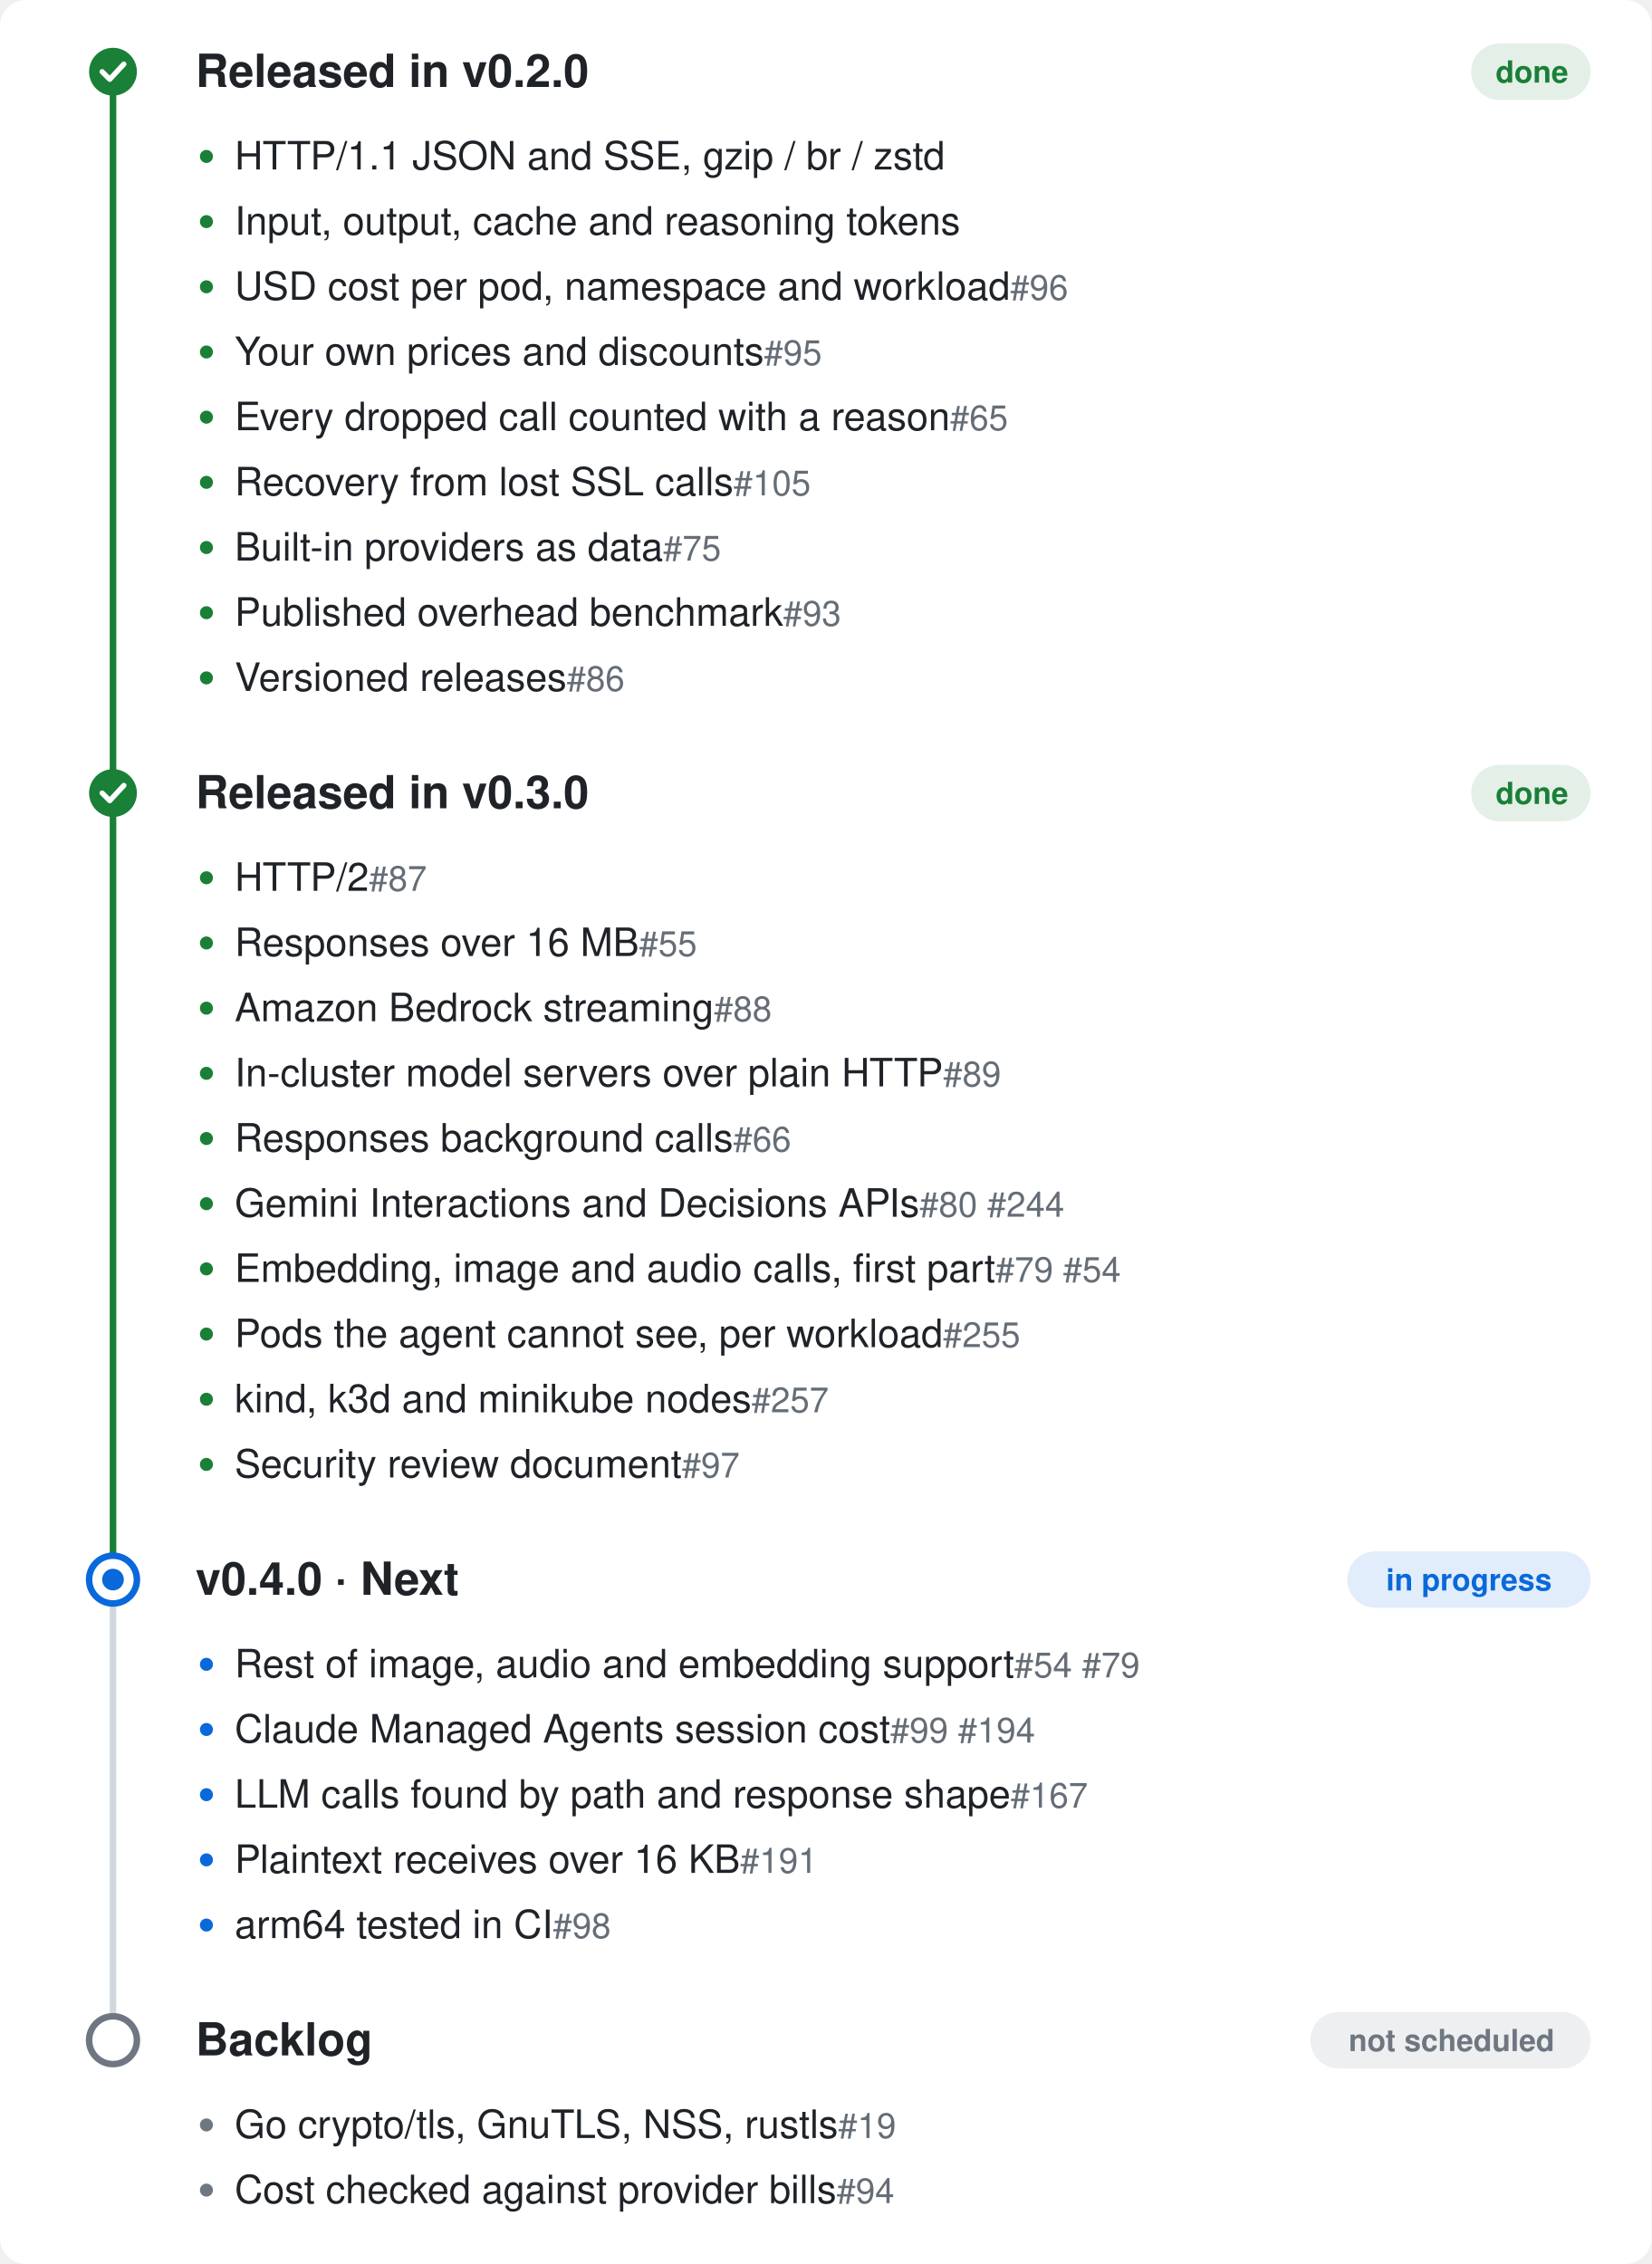
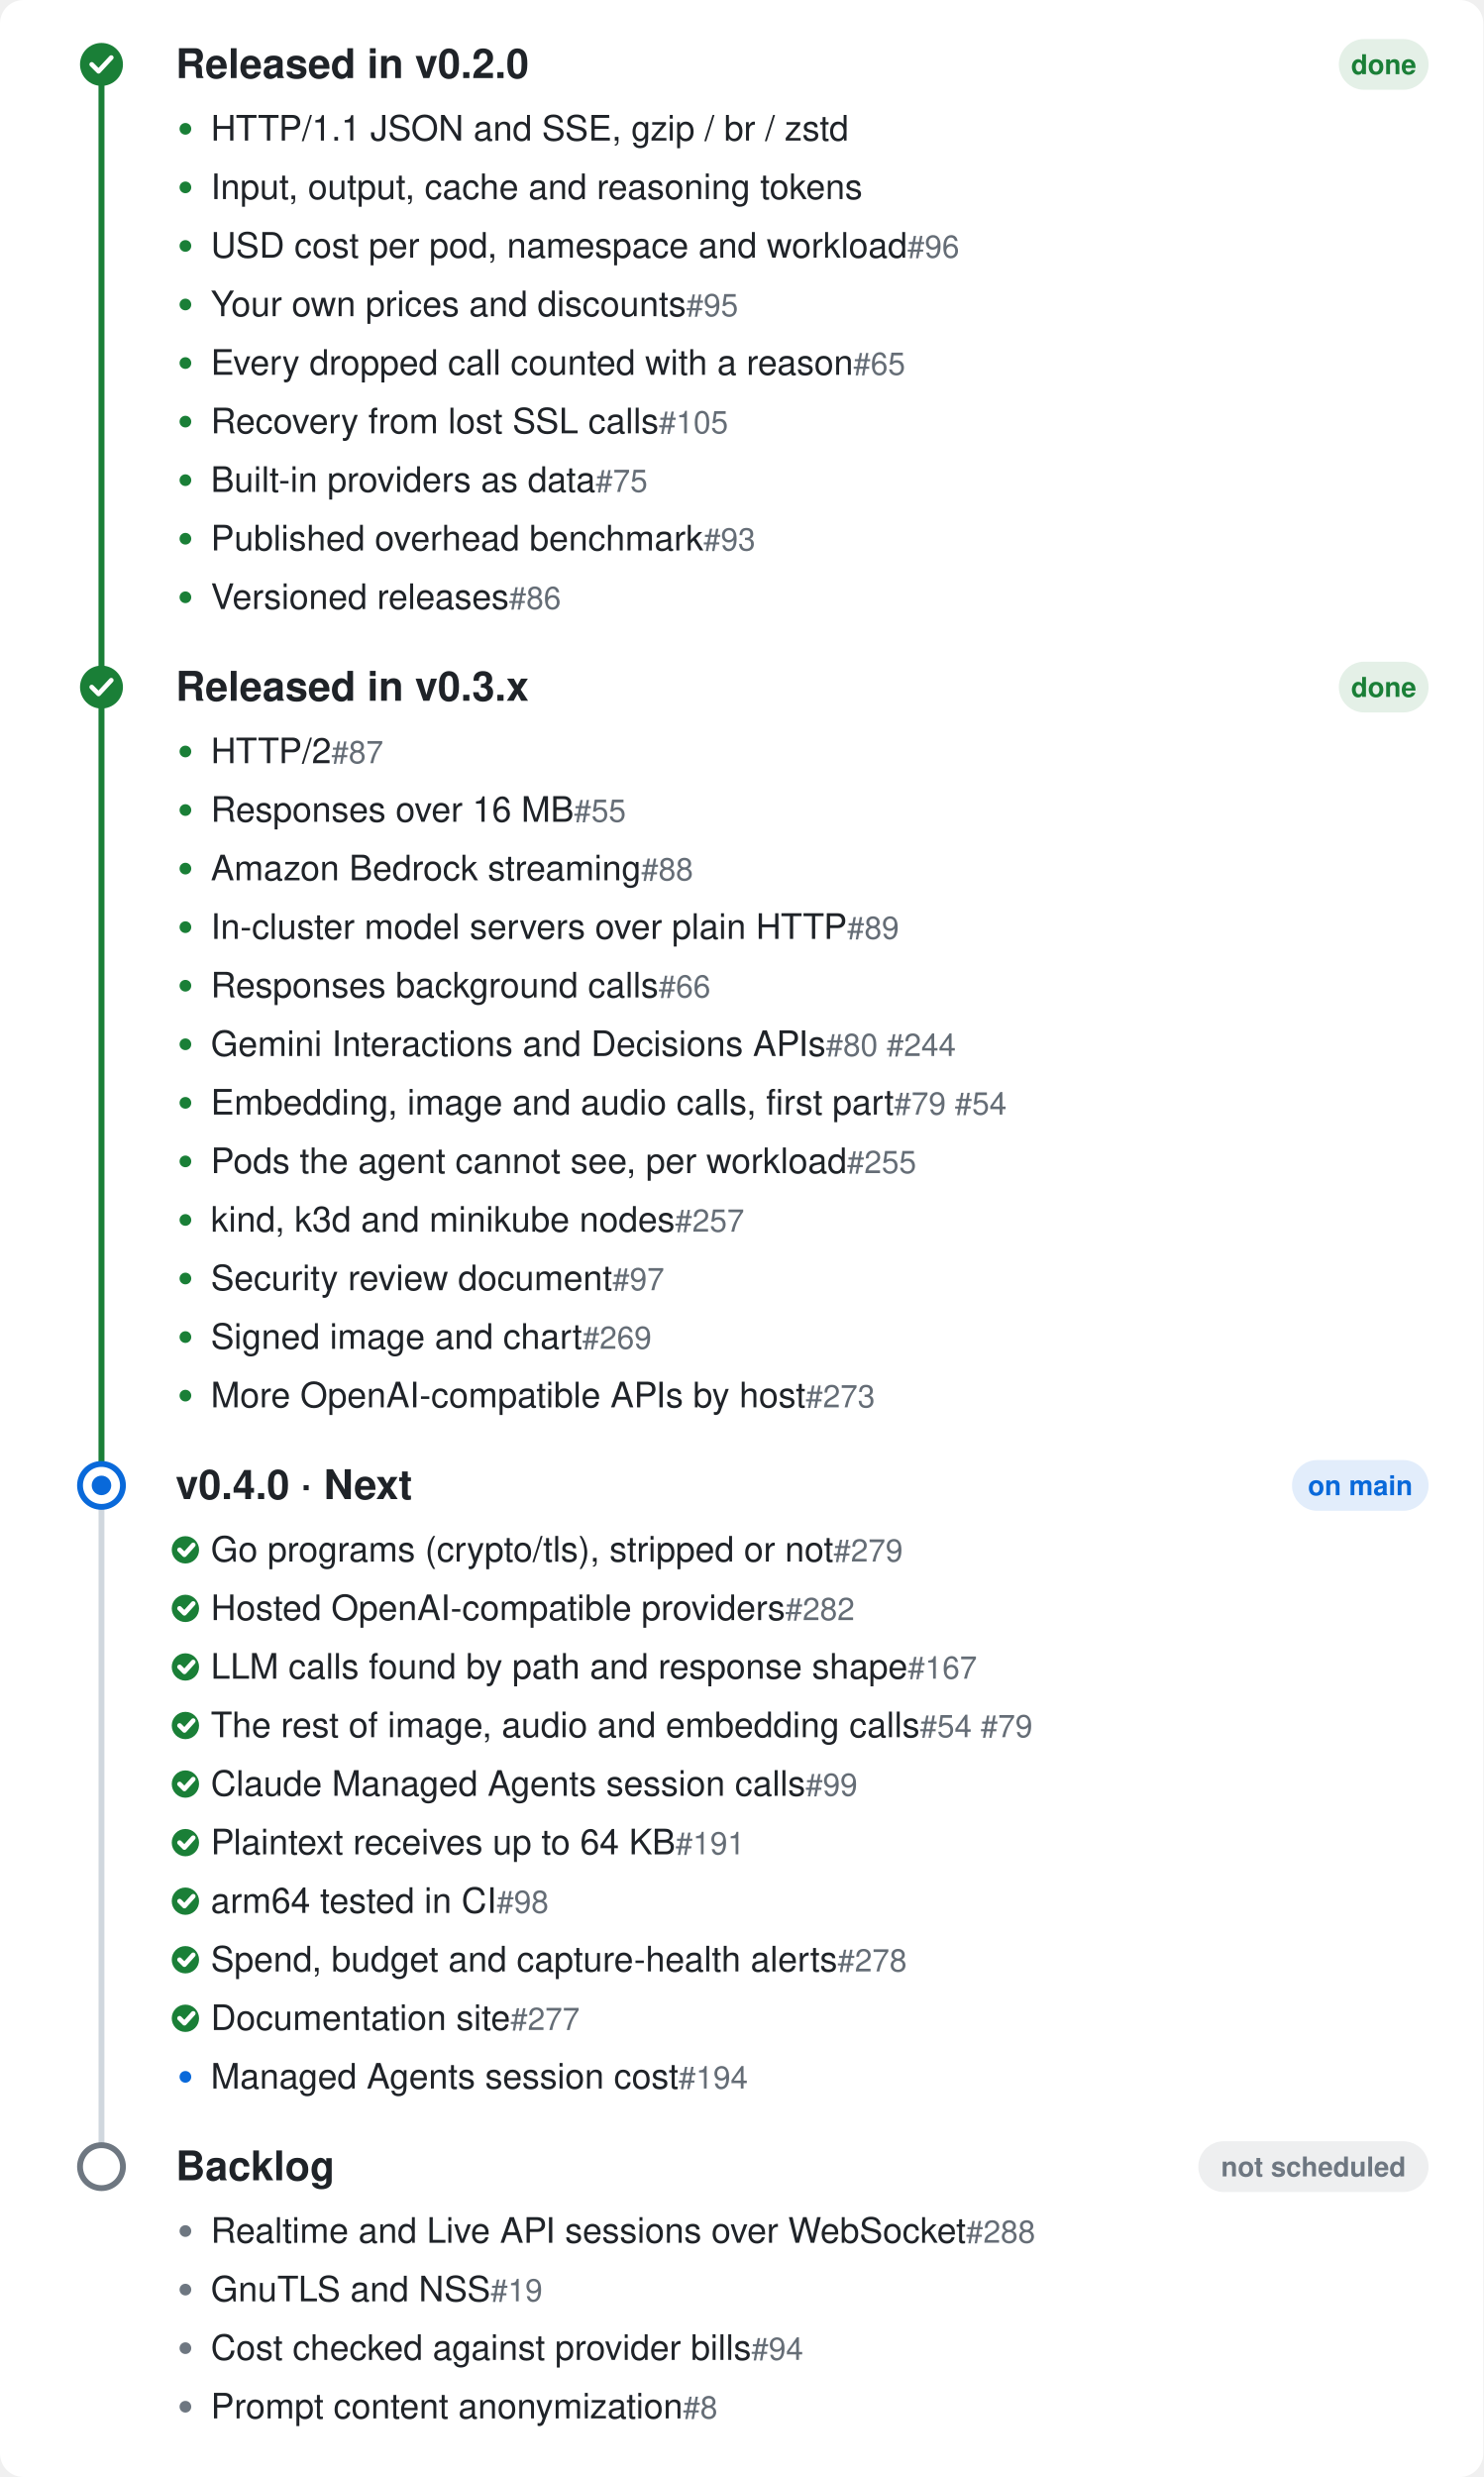
- <svg xmlns="http://www.w3.org/2000/svg" viewBox="0 0 760 1042" width="760" height="1042" font-family="-apple-system, BlinkMacSystemFont, 'Segoe UI', Helvetica, Arial, sans-serif">
-   <rect width="760" height="1042" rx="12" fill="#ffffff" />
-   <line x1="52" y1="33" x2="52" y2="939" stroke="#d0d7de" stroke-width="3" />
-   <line x1="52" y1="33" x2="52" y2="727" stroke="#1a7f37" stroke-width="3" />
+ <svg xmlns="http://www.w3.org/2000/svg" viewBox="0 0 760 1269" width="760" height="1269" font-family="-apple-system, BlinkMacSystemFont, 'Segoe UI', Helvetica, Arial, sans-serif">
+   <rect width="760" height="1269" rx="12" fill="#ffffff" />
+   <line x1="52" y1="33" x2="52" y2="1110" stroke="#d0d7de" stroke-width="3" />
+   <line x1="52" y1="33" x2="52" y2="761" stroke="#1a7f37" stroke-width="3" />
  <circle cx="52" cy="33" r="11" fill="#1a7f37" />
  <path d="M47 33 l3.5 3.5 l6.5 -7" stroke="#ffffff" stroke-width="2.4" fill="none" stroke-linecap="round" stroke-linejoin="round" />
-   <circle cx="52" cy="365" r="11" fill="#1a7f37" />
-   <path d="M47 365 l3.5 3.5 l6.5 -7" stroke="#ffffff" stroke-width="2.4" fill="none" stroke-linecap="round" stroke-linejoin="round" />
-   <circle cx="52" cy="727" r="11" fill="#ffffff" stroke="#0969da" stroke-width="3" />
-   <circle cx="52" cy="727" r="5" fill="#0969da" />
-   <circle cx="52" cy="939" r="11" fill="#ffffff" stroke="#6e7781" stroke-width="3" />
+   <circle cx="52" cy="352" r="11" fill="#1a7f37" />
+   <path d="M47 352 l3.5 3.5 l6.5 -7" stroke="#ffffff" stroke-width="2.4" fill="none" stroke-linecap="round" stroke-linejoin="round" />
+   <circle cx="52" cy="761" r="11" fill="#ffffff" stroke="#0969da" stroke-width="3" />
+   <circle cx="52" cy="761" r="5" fill="#0969da" />
+   <circle cx="52" cy="1110" r="11" fill="#ffffff" stroke="#6e7781" stroke-width="3" />
  <text x="90" y="40" font-size="21" font-weight="700" fill="#1f2328">Released in v0.2.0</text>
-   <rect x="677" y="20" width="55" height="26" rx="13" fill="#1a7f37" fill-opacity="0.12" />
-   <text x="705" y="38" text-anchor="middle" font-size="14" font-weight="600" fill="#1a7f37">done</text>
-   <circle cx="95" cy="72" r="3" fill="#1a7f37" />
-   <text x="108" y="78" font-size="18" fill="#1f2328">HTTP/1.1 JSON and SSE, gzip / br / zstd</text>
-   <circle cx="95" cy="102" r="3" fill="#1a7f37" />
-   <text x="108" y="108" font-size="18" fill="#1f2328">Input, output, cache and reasoning tokens</text>
-   <circle cx="95" cy="132" r="3" fill="#1a7f37" />
-   <text x="108" y="138" font-size="18" fill="#1f2328">USD cost per pod, namespace and workload<tspan fill="#656d76" font-size="16">  #96</tspan>
+   <rect x="686" y="20" width="46" height="26" rx="13" fill="#1a7f37" fill-opacity="0.12" />
+   <text x="709" y="38" text-anchor="middle" font-size="14" font-weight="600" fill="#1a7f37">done</text>
+   <circle cx="95" cy="66" r="3" fill="#1a7f37" />
+   <text x="108" y="72" font-size="18" fill="#1f2328">HTTP/1.1 JSON and SSE, gzip / br / zstd</text>
+   <circle cx="95" cy="96" r="3" fill="#1a7f37" />
+   <text x="108" y="102" font-size="18" fill="#1f2328">Input, output, cache and reasoning tokens</text>
+   <circle cx="95" cy="126" r="3" fill="#1a7f37" />
+   <text x="108" y="132" font-size="18" fill="#1f2328">USD cost per pod, namespace and workload<tspan fill="#656d76" font-size="16">  #96</tspan>
  </text>
-   <circle cx="95" cy="162" r="3" fill="#1a7f37" />
-   <text x="108" y="168" font-size="18" fill="#1f2328">Your own prices and discounts<tspan fill="#656d76" font-size="16">  #95</tspan>
+   <circle cx="95" cy="156" r="3" fill="#1a7f37" />
+   <text x="108" y="162" font-size="18" fill="#1f2328">Your own prices and discounts<tspan fill="#656d76" font-size="16">  #95</tspan>
  </text>
-   <circle cx="95" cy="192" r="3" fill="#1a7f37" />
-   <text x="108" y="198" font-size="18" fill="#1f2328">Every dropped call counted with a reason<tspan fill="#656d76" font-size="16">  #65</tspan>
+   <circle cx="95" cy="186" r="3" fill="#1a7f37" />
+   <text x="108" y="192" font-size="18" fill="#1f2328">Every dropped call counted with a reason<tspan fill="#656d76" font-size="16">  #65</tspan>
  </text>
-   <circle cx="95" cy="222" r="3" fill="#1a7f37" />
-   <text x="108" y="228" font-size="18" fill="#1f2328">Recovery from lost SSL calls<tspan fill="#656d76" font-size="16">  #105</tspan>
+   <circle cx="95" cy="216" r="3" fill="#1a7f37" />
+   <text x="108" y="222" font-size="18" fill="#1f2328">Recovery from lost SSL calls<tspan fill="#656d76" font-size="16">  #105</tspan>
  </text>
-   <circle cx="95" cy="252" r="3" fill="#1a7f37" />
-   <text x="108" y="258" font-size="18" fill="#1f2328">Built-in providers as data<tspan fill="#656d76" font-size="16">  #75</tspan>
+   <circle cx="95" cy="246" r="3" fill="#1a7f37" />
+   <text x="108" y="252" font-size="18" fill="#1f2328">Built-in providers as data<tspan fill="#656d76" font-size="16">  #75</tspan>
  </text>
-   <circle cx="95" cy="282" r="3" fill="#1a7f37" />
-   <text x="108" y="288" font-size="18" fill="#1f2328">Published overhead benchmark<tspan fill="#656d76" font-size="16">  #93</tspan>
+   <circle cx="95" cy="276" r="3" fill="#1a7f37" />
+   <text x="108" y="282" font-size="18" fill="#1f2328">Published overhead benchmark<tspan fill="#656d76" font-size="16">  #93</tspan>
  </text>
-   <circle cx="95" cy="312" r="3" fill="#1a7f37" />
-   <text x="108" y="318" font-size="18" fill="#1f2328">Versioned releases<tspan fill="#656d76" font-size="16">  #86</tspan>
+   <circle cx="95" cy="306" r="3" fill="#1a7f37" />
+   <text x="108" y="312" font-size="18" fill="#1f2328">Versioned releases<tspan fill="#656d76" font-size="16">  #86</tspan>
  </text>
-   <text x="90" y="372" font-size="21" font-weight="700" fill="#1f2328">Released in v0.3.0</text>
-   <rect x="677" y="352" width="55" height="26" rx="13" fill="#1a7f37" fill-opacity="0.12" />
-   <text x="705" y="370" text-anchor="middle" font-size="14" font-weight="600" fill="#1a7f37">done</text>
-   <circle cx="95" cy="404" r="3" fill="#1a7f37" />
-   <text x="108" y="410" font-size="18" fill="#1f2328">HTTP/2<tspan fill="#656d76" font-size="16">  #87</tspan>
+   <text x="90" y="359" font-size="21" font-weight="700" fill="#1f2328">Released in v0.3.x</text>
+   <rect x="686" y="339" width="46" height="26" rx="13" fill="#1a7f37" fill-opacity="0.12" />
+   <text x="709" y="357" text-anchor="middle" font-size="14" font-weight="600" fill="#1a7f37">done</text>
+   <circle cx="95" cy="385" r="3" fill="#1a7f37" />
+   <text x="108" y="391" font-size="18" fill="#1f2328">HTTP/2<tspan fill="#656d76" font-size="16">  #87</tspan>
  </text>
-   <circle cx="95" cy="434" r="3" fill="#1a7f37" />
-   <text x="108" y="440" font-size="18" fill="#1f2328">Responses over 16 MB<tspan fill="#656d76" font-size="16">  #55</tspan>
+   <circle cx="95" cy="415" r="3" fill="#1a7f37" />
+   <text x="108" y="421" font-size="18" fill="#1f2328">Responses over 16 MB<tspan fill="#656d76" font-size="16">  #55</tspan>
  </text>
-   <circle cx="95" cy="464" r="3" fill="#1a7f37" />
-   <text x="108" y="470" font-size="18" fill="#1f2328">Amazon Bedrock streaming<tspan fill="#656d76" font-size="16">  #88</tspan>
+   <circle cx="95" cy="445" r="3" fill="#1a7f37" />
+   <text x="108" y="451" font-size="18" fill="#1f2328">Amazon Bedrock streaming<tspan fill="#656d76" font-size="16">  #88</tspan>
  </text>
-   <circle cx="95" cy="494" r="3" fill="#1a7f37" />
-   <text x="108" y="500" font-size="18" fill="#1f2328">In-cluster model servers over plain HTTP<tspan fill="#656d76" font-size="16">  #89</tspan>
+   <circle cx="95" cy="475" r="3" fill="#1a7f37" />
+   <text x="108" y="481" font-size="18" fill="#1f2328">In-cluster model servers over plain HTTP<tspan fill="#656d76" font-size="16">  #89</tspan>
  </text>
-   <circle cx="95" cy="524" r="3" fill="#1a7f37" />
-   <text x="108" y="530" font-size="18" fill="#1f2328">Responses background calls<tspan fill="#656d76" font-size="16">  #66</tspan>
+   <circle cx="95" cy="505" r="3" fill="#1a7f37" />
+   <text x="108" y="511" font-size="18" fill="#1f2328">Responses background calls<tspan fill="#656d76" font-size="16">  #66</tspan>
  </text>
-   <circle cx="95" cy="554" r="3" fill="#1a7f37" />
-   <text x="108" y="560" font-size="18" fill="#1f2328">Gemini Interactions and Decisions APIs<tspan fill="#656d76" font-size="16">  #80 #244</tspan>
+   <circle cx="95" cy="535" r="3" fill="#1a7f37" />
+   <text x="108" y="541" font-size="18" fill="#1f2328">Gemini Interactions and Decisions APIs<tspan fill="#656d76" font-size="16">  #80 #244</tspan>
  </text>
-   <circle cx="95" cy="584" r="3" fill="#1a7f37" />
-   <text x="108" y="590" font-size="18" fill="#1f2328">Embedding, image and audio calls, first part<tspan fill="#656d76" font-size="16">  #79 #54</tspan>
+   <circle cx="95" cy="565" r="3" fill="#1a7f37" />
+   <text x="108" y="571" font-size="18" fill="#1f2328">Embedding, image and audio calls, first part<tspan fill="#656d76" font-size="16">  #79 #54</tspan>
  </text>
-   <circle cx="95" cy="614" r="3" fill="#1a7f37" />
-   <text x="108" y="620" font-size="18" fill="#1f2328">Pods the agent cannot see, per workload<tspan fill="#656d76" font-size="16">  #255</tspan>
+   <circle cx="95" cy="595" r="3" fill="#1a7f37" />
+   <text x="108" y="601" font-size="18" fill="#1f2328">Pods the agent cannot see, per workload<tspan fill="#656d76" font-size="16">  #255</tspan>
  </text>
-   <circle cx="95" cy="644" r="3" fill="#1a7f37" />
-   <text x="108" y="650" font-size="18" fill="#1f2328">kind, k3d and minikube nodes<tspan fill="#656d76" font-size="16">  #257</tspan>
+   <circle cx="95" cy="625" r="3" fill="#1a7f37" />
+   <text x="108" y="631" font-size="18" fill="#1f2328">kind, k3d and minikube nodes<tspan fill="#656d76" font-size="16">  #257</tspan>
  </text>
-   <circle cx="95" cy="674" r="3" fill="#1a7f37" />
-   <text x="108" y="680" font-size="18" fill="#1f2328">Security review document<tspan fill="#656d76" font-size="16">  #97</tspan>
+   <circle cx="95" cy="655" r="3" fill="#1a7f37" />
+   <text x="108" y="661" font-size="18" fill="#1f2328">Security review document<tspan fill="#656d76" font-size="16">  #97</tspan>
  </text>
-   <text x="90" y="734" font-size="21" font-weight="700" fill="#1f2328">v0.4.0 · Next</text>
-   <rect x="620" y="714" width="112" height="26" rx="13" fill="#0969da" fill-opacity="0.12" />
-   <text x="676" y="732" text-anchor="middle" font-size="14" font-weight="600" fill="#0969da">in progress</text>
-   <circle cx="95" cy="766" r="3" fill="#0969da" />
-   <text x="108" y="772" font-size="18" fill="#1f2328">Rest of image, audio and embedding support<tspan fill="#656d76" font-size="16">  #54 #79</tspan>
+   <circle cx="95" cy="685" r="3" fill="#1a7f37" />
+   <text x="108" y="691" font-size="18" fill="#1f2328">Signed image and chart<tspan fill="#656d76" font-size="16">  #269</tspan>
  </text>
-   <circle cx="95" cy="796" r="3" fill="#0969da" />
-   <text x="108" y="802" font-size="18" fill="#1f2328">Claude Managed Agents session cost<tspan fill="#656d76" font-size="16">  #99 #194</tspan>
+   <circle cx="95" cy="715" r="3" fill="#1a7f37" />
+   <text x="108" y="721" font-size="18" fill="#1f2328">More OpenAI-compatible APIs by host<tspan fill="#656d76" font-size="16">  #273</tspan>
  </text>
-   <circle cx="95" cy="826" r="3" fill="#0969da" />
-   <text x="108" y="832" font-size="18" fill="#1f2328">LLM calls found by path and response shape<tspan fill="#656d76" font-size="16">  #167</tspan>
+   <text x="90" y="768" font-size="21" font-weight="700" fill="#1f2328">v0.4.0 · Next</text>
+   <rect x="662" y="748" width="70" height="26" rx="13" fill="#0969da" fill-opacity="0.12" />
+   <text x="697" y="766" text-anchor="middle" font-size="14" font-weight="600" fill="#0969da">on main</text>
+   <circle cx="95" cy="794" r="7" fill="#1a7f37" />
+   <path d="M92 794 l2.5 2.5 l4.5 -5" stroke="#ffffff" stroke-width="2.4" fill="none" stroke-linecap="round" stroke-linejoin="round" />
+   <text x="108" y="800" font-size="18" fill="#1f2328">Go programs (crypto/tls), stripped or not<tspan fill="#656d76" font-size="16">  #279</tspan>
  </text>
-   <circle cx="95" cy="856" r="3" fill="#0969da" />
-   <text x="108" y="862" font-size="18" fill="#1f2328">Plaintext receives over 16 KB<tspan fill="#656d76" font-size="16">  #191</tspan>
+   <circle cx="95" cy="824" r="7" fill="#1a7f37" />
+   <path d="M92 824 l2.5 2.5 l4.5 -5" stroke="#ffffff" stroke-width="2.4" fill="none" stroke-linecap="round" stroke-linejoin="round" />
+   <text x="108" y="830" font-size="18" fill="#1f2328">Hosted OpenAI-compatible providers<tspan fill="#656d76" font-size="16">  #282</tspan>
  </text>
-   <circle cx="95" cy="886" r="3" fill="#0969da" />
-   <text x="108" y="892" font-size="18" fill="#1f2328">arm64 tested in CI<tspan fill="#656d76" font-size="16">  #98</tspan>
+   <circle cx="95" cy="854" r="7" fill="#1a7f37" />
+   <path d="M92 854 l2.5 2.5 l4.5 -5" stroke="#ffffff" stroke-width="2.4" fill="none" stroke-linecap="round" stroke-linejoin="round" />
+   <text x="108" y="860" font-size="18" fill="#1f2328">LLM calls found by path and response shape<tspan fill="#656d76" font-size="16">  #167</tspan>
  </text>
-   <text x="90" y="946" font-size="21" font-weight="700" fill="#1f2328">Backlog</text>
-   <rect x="603" y="926" width="129" height="26" rx="13" fill="#6e7781" fill-opacity="0.12" />
-   <text x="668" y="944" text-anchor="middle" font-size="14" font-weight="600" fill="#6e7781">not scheduled</text>
-   <circle cx="95" cy="978" r="3" fill="#6e7781" />
-   <text x="108" y="984" font-size="18" fill="#1f2328">Go crypto/tls, GnuTLS, NSS, rustls<tspan fill="#656d76" font-size="16">  #19</tspan>
+   <circle cx="95" cy="884" r="7" fill="#1a7f37" />
+   <path d="M92 884 l2.5 2.5 l4.5 -5" stroke="#ffffff" stroke-width="2.4" fill="none" stroke-linecap="round" stroke-linejoin="round" />
+   <text x="108" y="890" font-size="18" fill="#1f2328">The rest of image, audio and embedding calls<tspan fill="#656d76" font-size="16">  #54 #79</tspan>
  </text>
-   <circle cx="95" cy="1008" r="3" fill="#6e7781" />
-   <text x="108" y="1014" font-size="18" fill="#1f2328">Cost checked against provider bills<tspan fill="#656d76" font-size="16">  #94</tspan>
+   <circle cx="95" cy="914" r="7" fill="#1a7f37" />
+   <path d="M92 914 l2.5 2.5 l4.5 -5" stroke="#ffffff" stroke-width="2.4" fill="none" stroke-linecap="round" stroke-linejoin="round" />
+   <text x="108" y="920" font-size="18" fill="#1f2328">Claude Managed Agents session calls<tspan fill="#656d76" font-size="16">  #99</tspan>
+   </text>
+   <circle cx="95" cy="944" r="7" fill="#1a7f37" />
+   <path d="M92 944 l2.5 2.5 l4.5 -5" stroke="#ffffff" stroke-width="2.4" fill="none" stroke-linecap="round" stroke-linejoin="round" />
+   <text x="108" y="950" font-size="18" fill="#1f2328">Plaintext receives up to 64 KB<tspan fill="#656d76" font-size="16">  #191</tspan>
+   </text>
+   <circle cx="95" cy="974" r="7" fill="#1a7f37" />
+   <path d="M92 974 l2.5 2.5 l4.5 -5" stroke="#ffffff" stroke-width="2.4" fill="none" stroke-linecap="round" stroke-linejoin="round" />
+   <text x="108" y="980" font-size="18" fill="#1f2328">arm64 tested in CI<tspan fill="#656d76" font-size="16">  #98</tspan>
+   </text>
+   <circle cx="95" cy="1004" r="7" fill="#1a7f37" />
+   <path d="M92 1004 l2.5 2.5 l4.5 -5" stroke="#ffffff" stroke-width="2.4" fill="none" stroke-linecap="round" stroke-linejoin="round" />
+   <text x="108" y="1010" font-size="18" fill="#1f2328">Spend, budget and capture-health alerts<tspan fill="#656d76" font-size="16">  #278</tspan>
+   </text>
+   <circle cx="95" cy="1034" r="7" fill="#1a7f37" />
+   <path d="M92 1034 l2.5 2.5 l4.5 -5" stroke="#ffffff" stroke-width="2.4" fill="none" stroke-linecap="round" stroke-linejoin="round" />
+   <text x="108" y="1040" font-size="18" fill="#1f2328">Documentation site<tspan fill="#656d76" font-size="16">  #277</tspan>
+   </text>
+   <circle cx="95" cy="1064" r="3" fill="#0969da" />
+   <text x="108" y="1070" font-size="18" fill="#1f2328">Managed Agents session cost<tspan fill="#656d76" font-size="16">  #194</tspan>
+   </text>
+   <text x="90" y="1117" font-size="21" font-weight="700" fill="#1f2328">Backlog</text>
+   <rect x="614" y="1097" width="118" height="26" rx="13" fill="#6e7781" fill-opacity="0.12" />
+   <text x="673" y="1115" text-anchor="middle" font-size="14" font-weight="600" fill="#6e7781">not scheduled</text>
+   <circle cx="95" cy="1143" r="3" fill="#6e7781" />
+   <text x="108" y="1149" font-size="18" fill="#1f2328">Realtime and Live API sessions over WebSocket<tspan fill="#656d76" font-size="16">  #288</tspan>
+   </text>
+   <circle cx="95" cy="1173" r="3" fill="#6e7781" />
+   <text x="108" y="1179" font-size="18" fill="#1f2328">GnuTLS and NSS<tspan fill="#656d76" font-size="16">  #19</tspan>
+   </text>
+   <circle cx="95" cy="1203" r="3" fill="#6e7781" />
+   <text x="108" y="1209" font-size="18" fill="#1f2328">Cost checked against provider bills<tspan fill="#656d76" font-size="16">  #94</tspan>
+   </text>
+   <circle cx="95" cy="1233" r="3" fill="#6e7781" />
+   <text x="108" y="1239" font-size="18" fill="#1f2328">Prompt content anonymization<tspan fill="#656d76" font-size="16">  #8</tspan>
  </text>
</svg>
